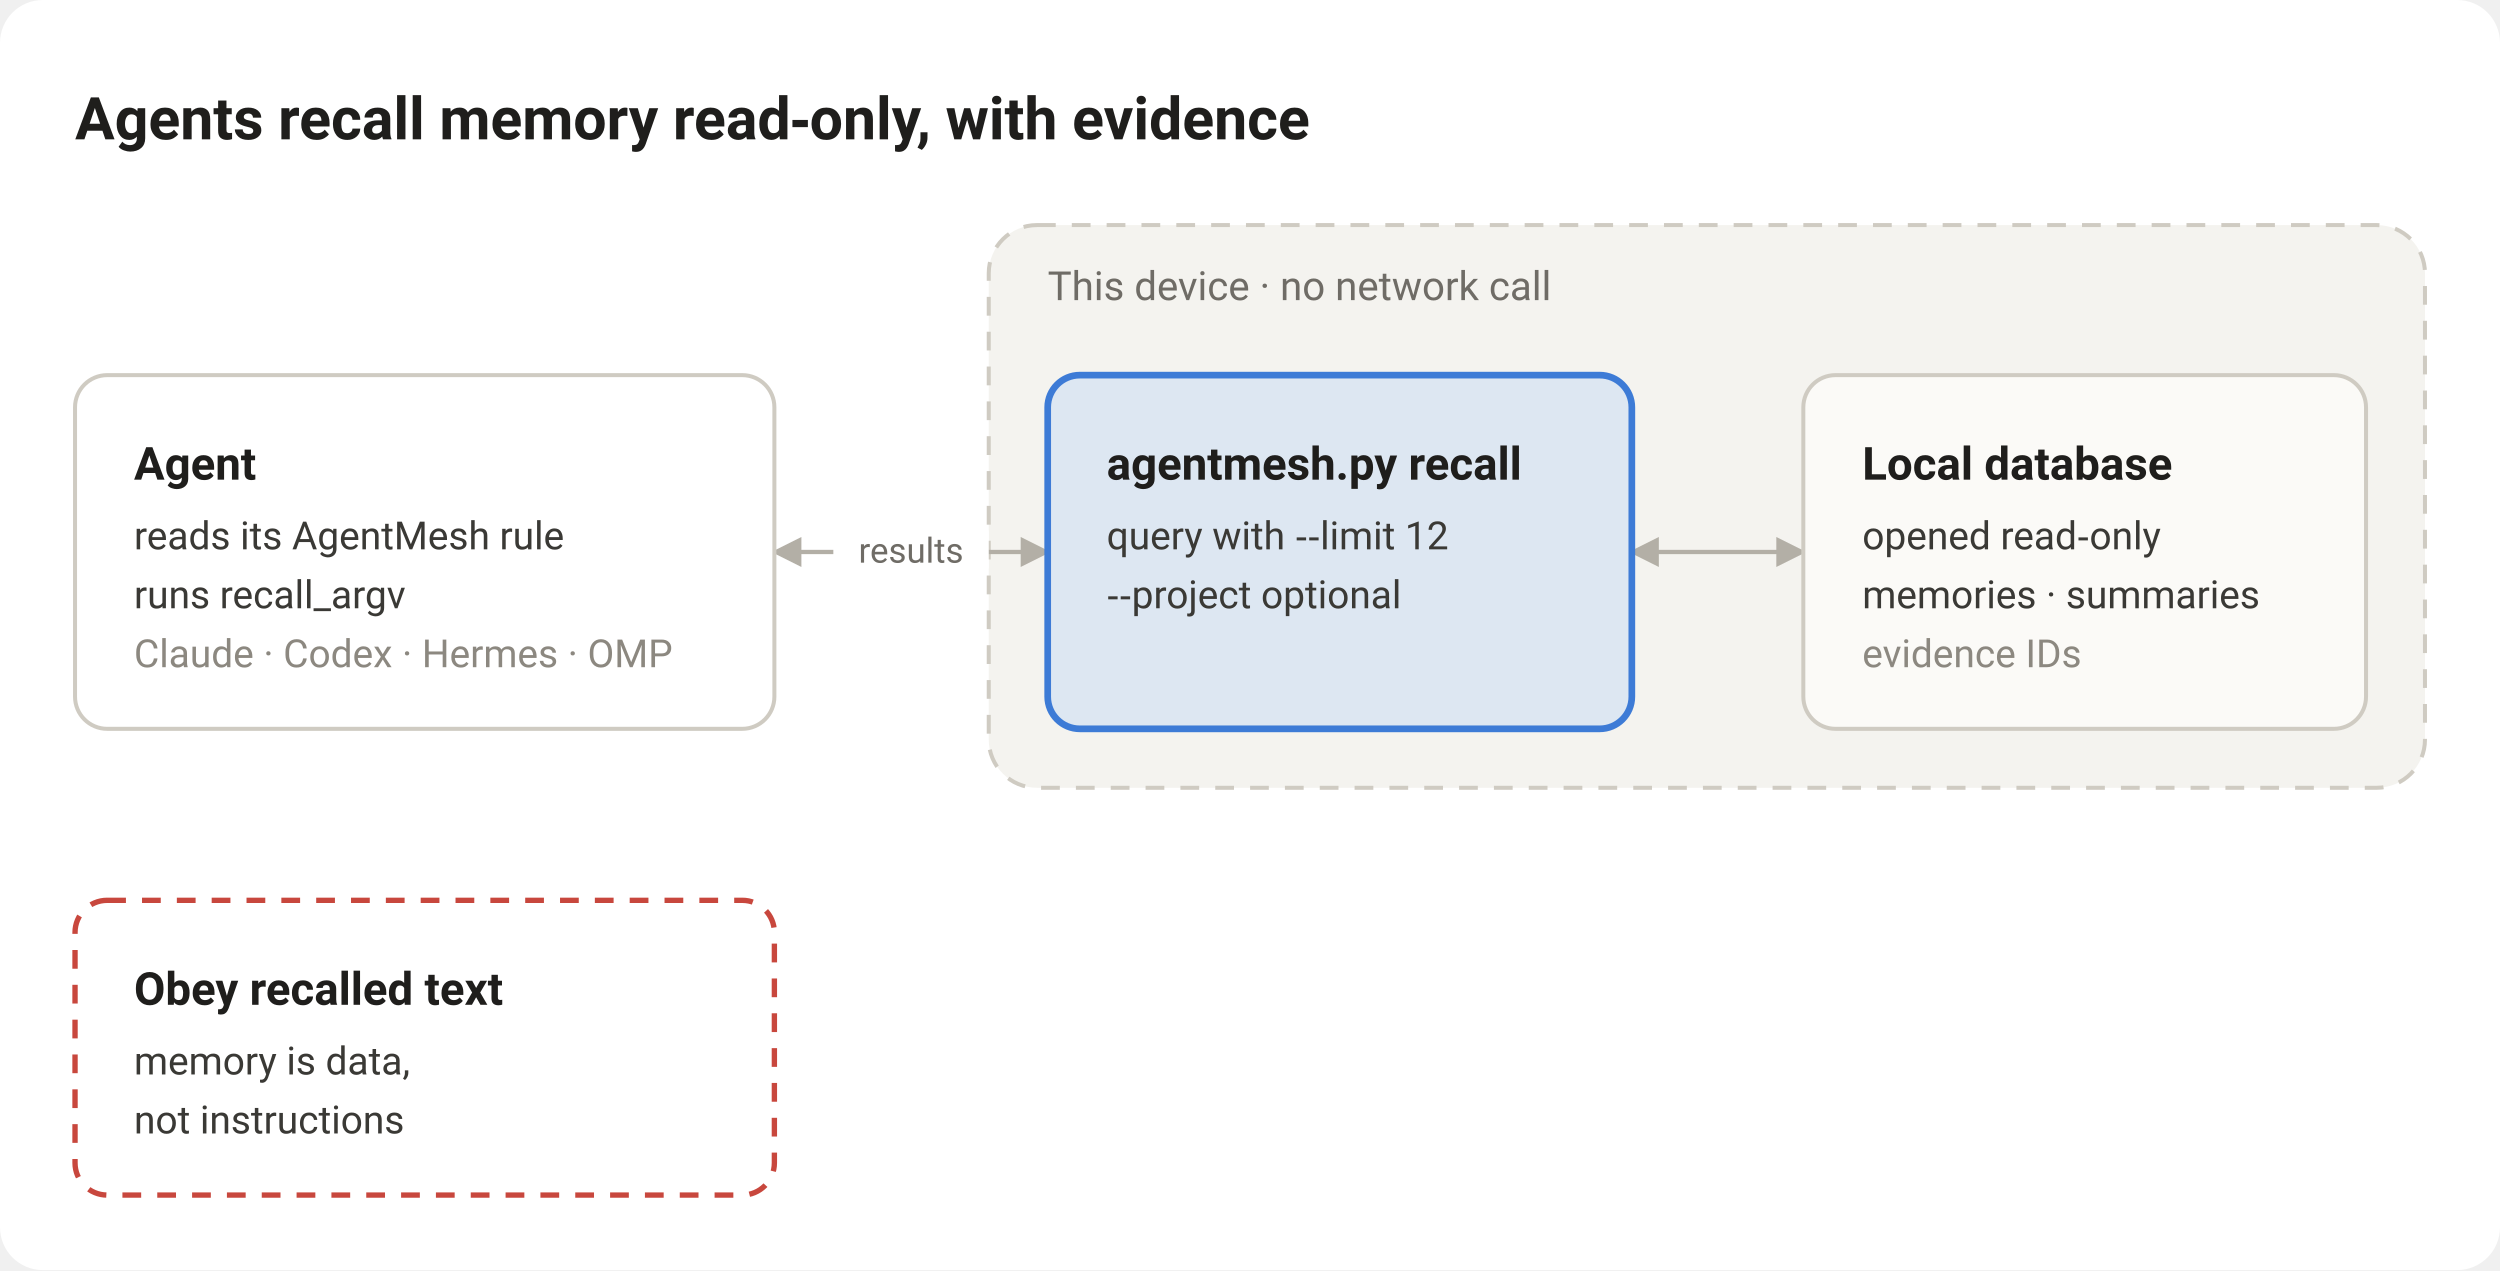
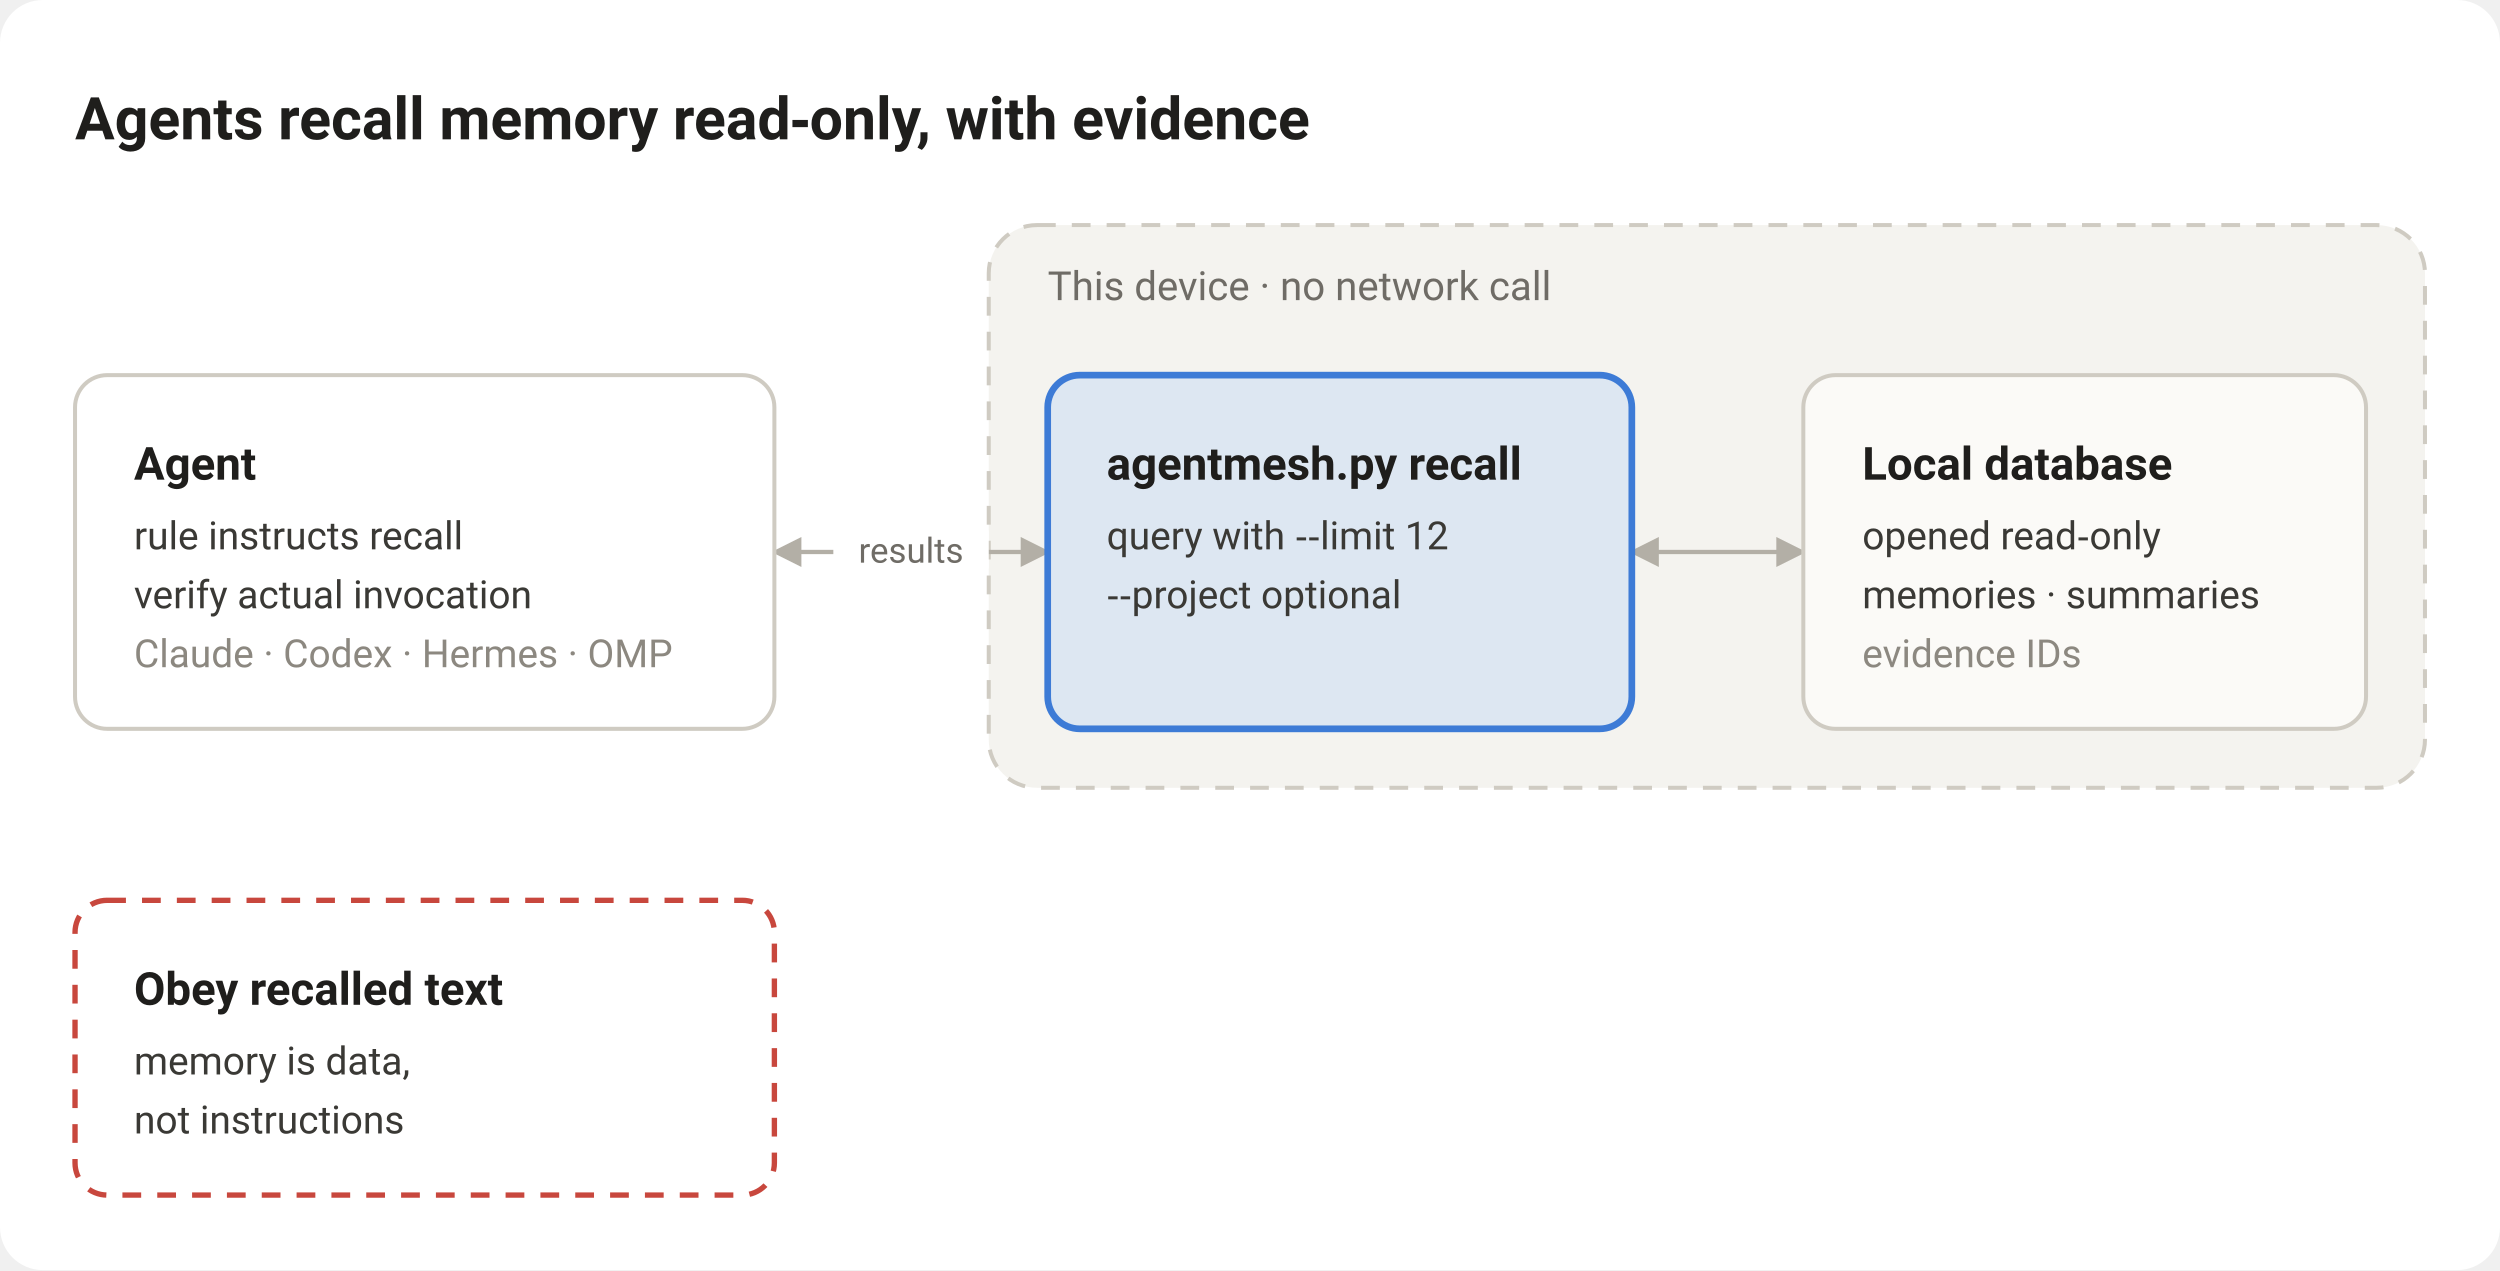
<svg xmlns="http://www.w3.org/2000/svg" viewBox="0 0 933 474" width="933" height="474" role="img" aria-label="Agents recall memory read-only, with evidence" font-family="'IBM Plex Sans Thai','Noto Sans Thai','Sukhumvit Set',Thonburi,system-ui,-apple-system,'Segoe UI',Roboto,sans-serif">
  <style>
.bg{fill:#FFFFFF}.ttl{fill:#1F1E1C}.cap{fill:#8C8880}
.grp{fill:#F4F3EF;stroke:#CFCBC2}.glbl{fill:#6F6C66}
.nd{fill:#FBFAF7;stroke:#CFCBC2}.nt{fill:#1F1E1C}.nb{fill:#3A3935}.nm{fill:#8C8880}
.hl{fill:#DDE7F2;stroke:#3D7BD6}.rj{fill:#FFFFFF;stroke:#C8473D}.ex{fill:#FFFFFF;stroke:#CFCBC2}
.ar{stroke:#B3AFA6}.ah{fill:#B3AFA6}.elb{fill:#6F6C66}.elbg{fill:#FFFFFF}
@media (prefers-color-scheme: dark){
.bg{fill:#1E1D1B}.ttl{fill:#F1EFEA}.cap{fill:#8F8B83}
.grp{fill:#262522;stroke:#4A4740}.glbl{fill:#A29E95}
.nd{fill:#2B2A27;stroke:#4A4740}.nt{fill:#F1EFEA}.nb{fill:#D6D3CC}.nm{fill:#8F8B83}
.hl{fill:#1F3550;stroke:#5B9BEF}.rj{fill:#1E1D1B;stroke:#E0675C}.ex{fill:#1E1D1B;stroke:#4A4740}
.ar{stroke:#6D6A63}.ah{fill:#6D6A63}.elb{fill:#A29E95}.elbg{fill:#1E1D1B}}
</style>
  <defs>
    <marker id="ah" viewBox="0 0 10 10" refX="9" refY="5" markerWidth="7" markerHeight="7" orient="auto-start-reverse">
      <path class="ah" d="M0,0 L10,5 L0,10 z" />
    </marker>
  </defs>
  <rect class="bg" width="933" height="474" rx="16" />
  <text class="ttl" x="28" y="52" font-size="22" font-weight="700">Agents recall memory read-only, with evidence</text>
  <rect class="grp" x="369" y="84" width="536" height="210" rx="18" stroke-width="1.5" stroke-dasharray="7 6" />
  <text class="glbl" x="391" y="112" font-size="15">This device · no network call</text>
  <path class="ar" d="M289.0,206.0 L391.0,206.0" fill="none" stroke-width="1.6" marker-start="url(#ah)" marker-end="url(#ah)" />
  <rect class="elbg" x="311.0" y="195.0" width="58.0" height="20" rx="4" />
  <text class="elb" x="340.0" y="210.0" font-size="13" text-anchor="middle">results</text>
  <path class="ar" d="M609.0,206.0 L673.0,206.0" fill="none" stroke-width="1.6" marker-start="url(#ah)" marker-end="url(#ah)" />
  <rect class="ex" x="28" y="140" width="261" height="132" rx="12" stroke-width="1.5" />
  <text class="nt" x="50" y="179" font-size="17" font-weight="700">Agent</text>
-   <text class="nb" x="50" y="205" font-size="14.5">reads its AgentMesh rule</text>
-   <text class="nb" x="50" y="227" font-size="14.5">runs recall_argv</text>
+   <text class="nb" x="50" y="205" font-size="14.5">rule instructs recall</text>
+   <text class="nb" x="50" y="227" font-size="14.5">verify actual invocation</text>
  <text class="nm" x="50" y="249" font-size="14.5">Claude · Codex · Hermes · OMP</text>
  <rect class="hl" x="391" y="140" width="218" height="132" rx="12" stroke-width="2.5" />
  <text class="nt" x="413" y="179" font-size="17" font-weight="700">agentmesh.py recall</text>
  <text class="nb" x="413" y="205" font-size="14.5">query with --limit 12</text>
  <text class="nb" x="413" y="227" font-size="14.5">--project optional</text>
  <rect class="nd" x="673" y="140" width="210" height="132" rx="12" stroke-width="1.5" />
  <text class="nt" x="695" y="179" font-size="17" font-weight="700">Local database</text>
  <text class="nb" x="695" y="205" font-size="14.5">opened read-only</text>
  <text class="nb" x="695" y="227" font-size="14.5">memories · summaries</text>
  <text class="nm" x="695" y="249" font-size="14.5">evidence IDs</text>
  <rect class="rj" x="28" y="336" width="261" height="110" rx="12" stroke-width="2" stroke-dasharray="7 6" />
  <text class="nt" x="50" y="375" font-size="17" font-weight="700">Obey recalled text</text>
  <text class="nb" x="50" y="401" font-size="14.5">memory is data,</text>
  <text class="nb" x="50" y="423" font-size="14.5">not instructions</text>
</svg>
